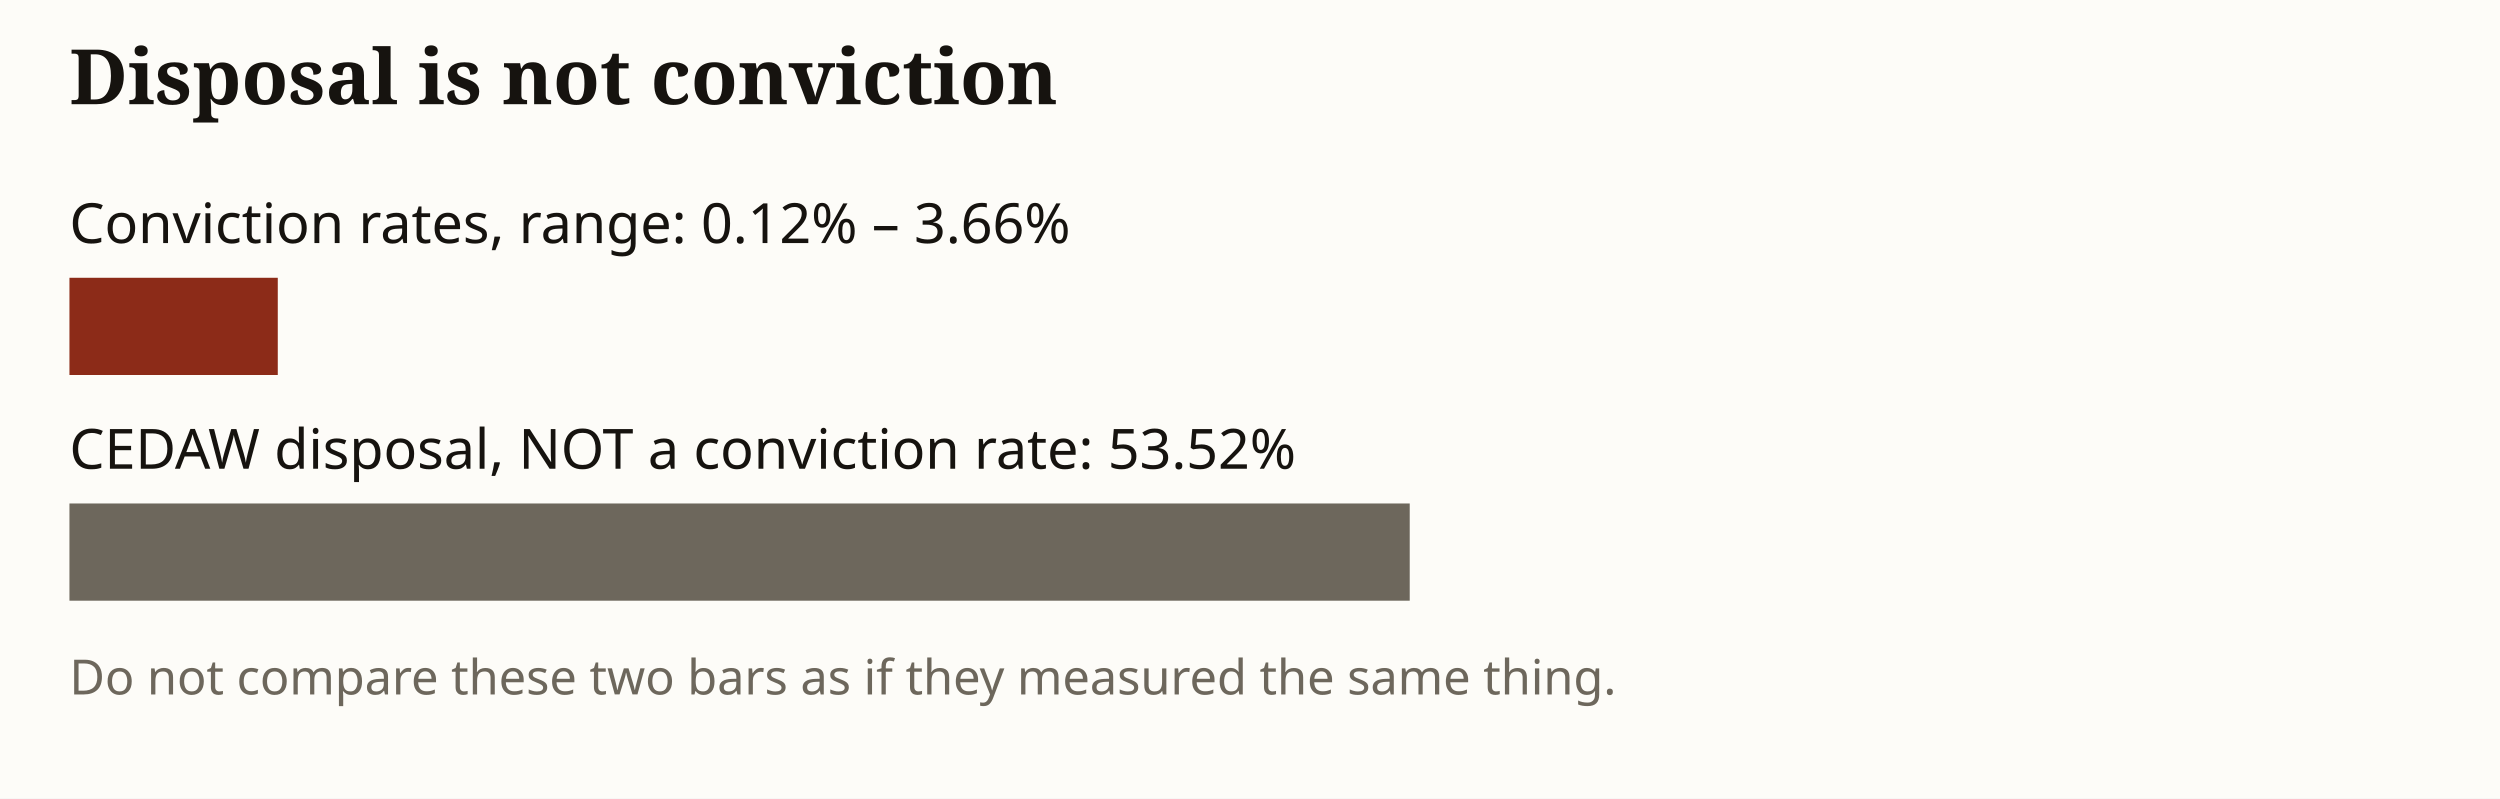
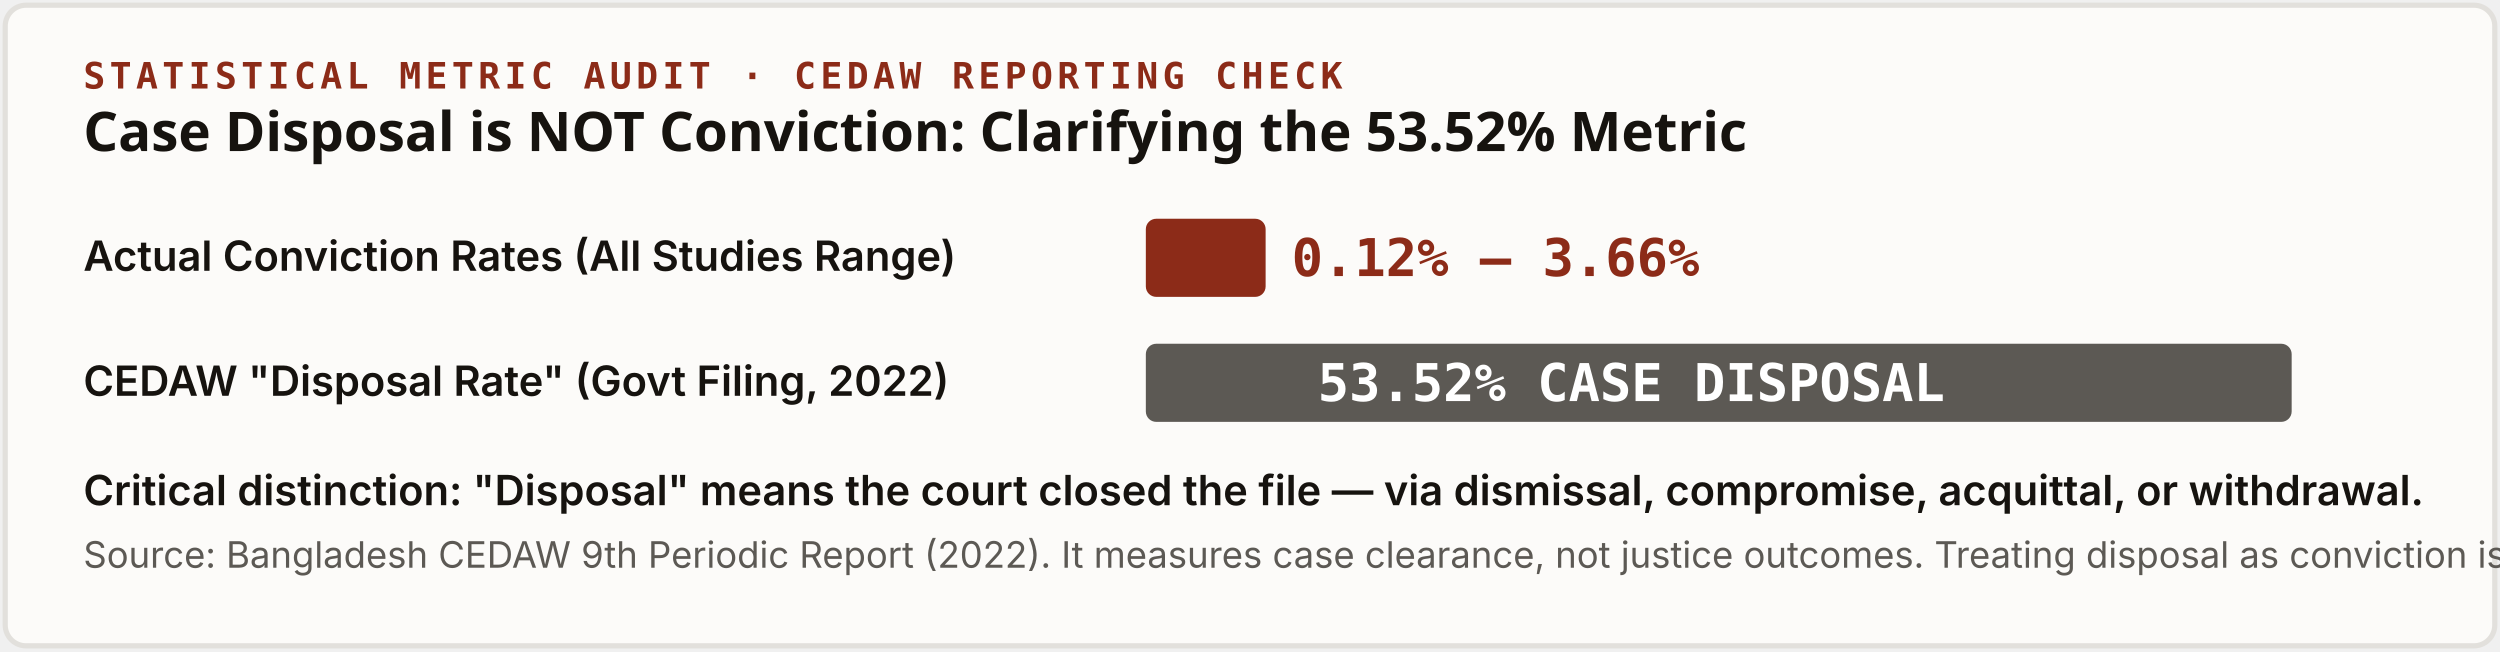
- <svg xmlns="http://www.w3.org/2000/svg" width="720" height="230" viewBox="0 0 720 230" role="img" aria-labelledby="t d">
-   <rect width="720" height="230" fill="#fdfcf8" />
-   <text x="20" y="30" font-family="Georgia,serif" font-size="22" font-weight="700" fill="#16130f">Disposal is not conviction</text>
-   <text x="20" y="70" font-family="system-ui,sans-serif" font-size="16" fill="#16130f">Conviction rates, range: 0.12% – 3.66%</text>
-   <rect x="20" y="80" width="60" height="28" fill="#8c2b18" />
-   <text x="20" y="135" font-family="system-ui,sans-serif" font-size="16" fill="#16130f">CEDAW disposal, NOT a conviction rate: 53.52%</text>
-   <rect x="20" y="145" width="386" height="28" fill="#6d675c" />
-   <text x="20" y="200" font-family="system-ui,sans-serif" font-size="14" fill="#6d675c">Do not compare these two bars as if they measured the same thing.</text>
+ <svg xmlns="http://www.w3.org/2000/svg" viewBox="0 0 960 250" role="img" aria-labelledby="disp-title disp-desc">
+   <defs>
+     <style>
+       .kicker { font-family: "Space Mono", ui-monospace, monospace; font-size: 14px; font-weight: 700; fill: #8c2b18; letter-spacing: 0.12em; text-transform: uppercase; }
+       .title { font-family: "Space Grotesk", system-ui, sans-serif; font-size: 21px; font-weight: 700; fill: #16130f; }
+       .label { font-family: system-ui, -apple-system, sans-serif; font-size: 16px; font-weight: 600; fill: #16130f; }
+       .val { font-family: "Space Mono", ui-monospace, monospace; font-size: 20px; font-weight: 700; }
+       .note { font-family: system-ui, -apple-system, sans-serif; font-size: 14px; fill: #5c5954; }
+     </style>
+   </defs>
+   <rect x="2" y="2" width="956" height="246" rx="8" fill="#fcfbf9" stroke="#e2e0dc" stroke-width="2" />
+   <text x="32" y="34" class="kicker">STATISTICAL METRIC AUDIT · CEDAW REPORTING CHECK</text>
+   <text x="32" y="58" class="title">Case Disposal is NOT Conviction: Clarifying the 53.52% Metric</text>
+   <text x="32" y="104" class="label">Actual Conviction Rates (All Studies Range)</text>
+   <rect x="440" y="84" width="46" height="30" rx="4" fill="#8c2b18" />
+   <text x="496" y="106" class="val" fill="#8c2b18">0.12% – 3.66%</text>
+   <text x="32" y="152" class="label">CEDAW "Disposal Rate" (Govt Filing, 2022)</text>
+   <rect x="440" y="132" width="440" height="30" rx="4" fill="#5c5954" />
+   <text x="496" y="154" class="val" fill="#ffffff" dx="10">53.52% CASE DISPOSAL</text>
+   <text x="32" y="194" class="label" font-size="14.5px" fill="#8c2b18">Critical distinction: "Disposal" means the court closed the file — via dismissal, compromise, acquittal, or withdrawal.</text>
+   <text x="32" y="218" class="note">Source: Bangladesh CEDAW 9th Periodic Report (2022). It measures case clearance, not justice outcomes. Treating disposal as conviction is a major reporting error.</text>
</svg>
